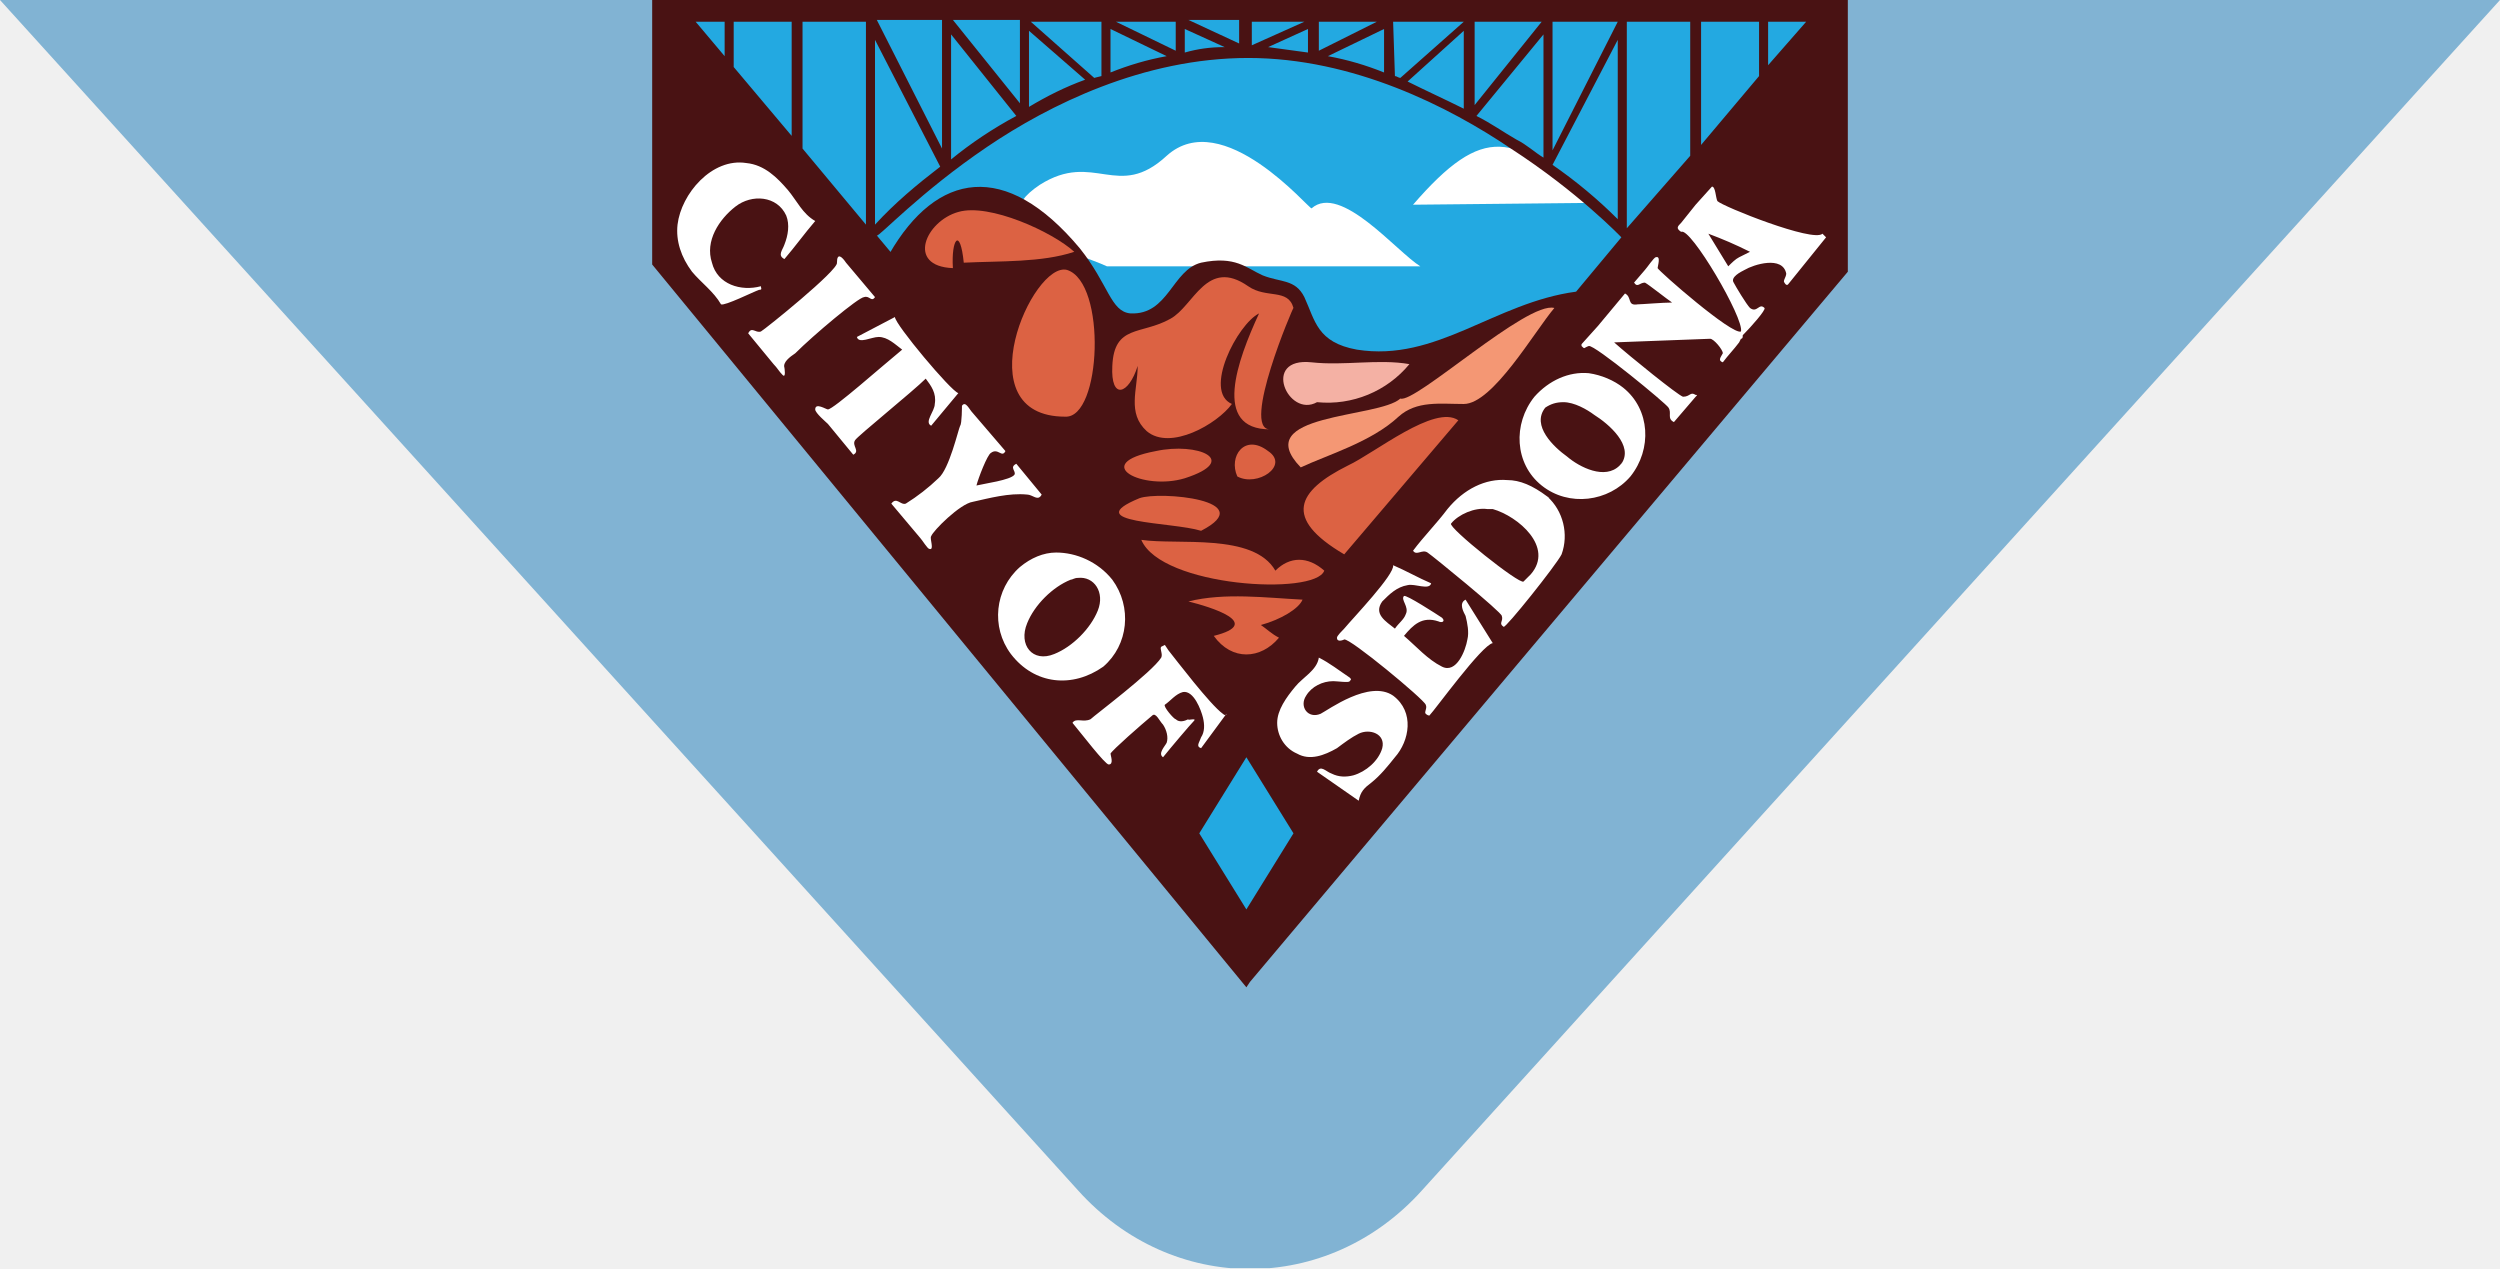
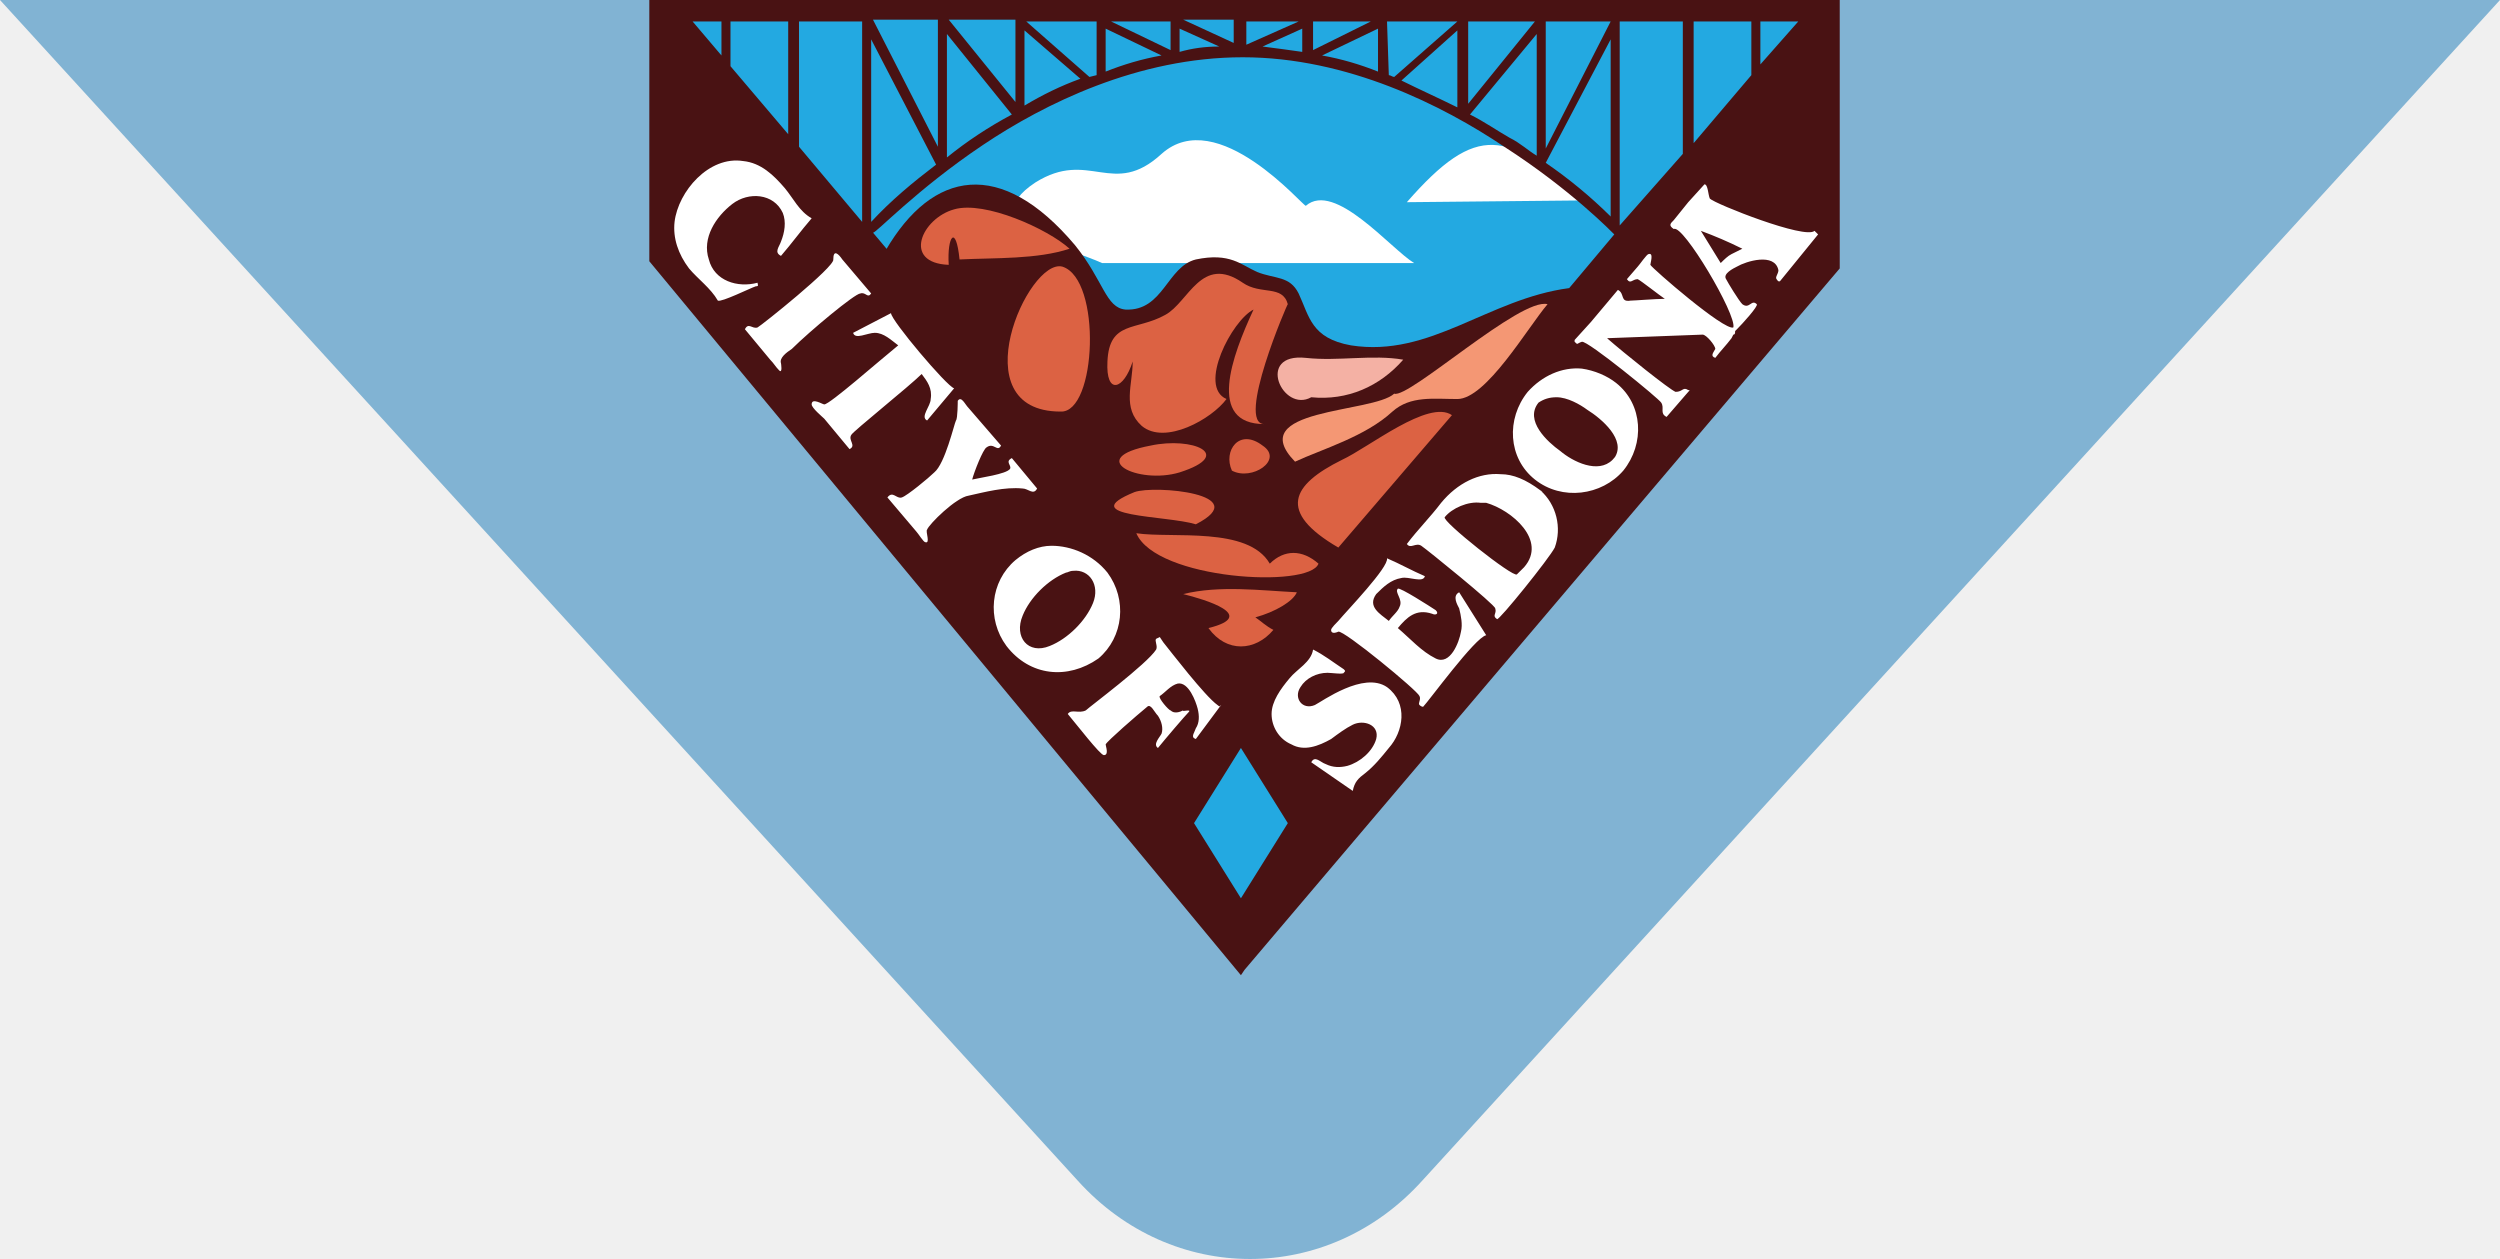
- <svg xmlns="http://www.w3.org/2000/svg" width="138" height="70" fill="none">
-   <g clip-path="url(#a)">
-     <path d="M138 0H0l59.5 65.7c5.2 5.8 13.8 5.8 19 0L138 0Z" fill="#81B3D3" />
-     <path d="m36.7.5 32.1 37.9 32-37.7L36.7.5Z" fill="#23A9E1" />
-     <path d="M61.1 14.7h17.3c-1.3-.8-4.4-4.6-6-3.2-.1.1-4.9-5.7-8-2.9-2.7 2.5-4-.3-7 1.6-3.6 2.4 2 3.7 3.7 4.5Zm26.7-3.5-9.8.1c3.9-4.5 5.6-4 9.8-.1Z" fill="#fff" />
-     <path d="M97.6 3.6V1.2h2.1l-2.1 2.4ZM48.4 13c.1.1 2.4-2.4 6.1-4.9 3.4-2.3 8.6-4.9 14.4-4.9 5.8 0 11.1 2.7 14.5 5 3.7 2.4 6 4.8 6.1 4.9l-2.5 3c-4.5.6-7.7 3.9-12.1 3.2-2.2-.4-2.3-1.6-2.9-2.9-.5-1-1.3-.8-2.3-1.2-.9-.4-1.5-1.1-3.4-.7-1.6.4-1.8 2.9-3.9 2.8-1.1-.1-1.2-1.6-2.8-3.6-4.1-4.9-7.9-4.2-10.5.3l19.6 23.3L48.4 13ZM40 1.2v1.9l-1.6-1.9H40Zm53.9 0h3.2v3L93.9 8V1.2Zm-4.1 11.4V1.2h3.5v7.4l-3.5 4s.1 0 0 0Zm-.5-10.4v9.9c-1.1-1.1-2.3-2.1-3.6-3l3.6-6.9Zm-4.1-.3v6.8c-.5-.3-.9-.7-1.5-1-.7-.4-1.4-.9-2.2-1.3l3.7-4.5Zm-4.4-.2V6c-1-.5-2.1-1-3.1-1.5l3.1-2.8Zm.6-.5h3.7l-3.7 4.6V1.2Zm4.3 0h3.6l-3.6 7.1V1.2Zm-8.8 0h3.9l-3.5 3.1c-.1 0-.2-.1-.3-.1l-.1-3Zm-.5.4V4c-1-.4-2-.7-3.1-.9l3.1-1.5Zm-4.2 0v1.3L70 2.6l2.2-1Zm-6.8 0 2.2 1c-.8 0-1.5.1-2.2.3V1.6Zm-4.1 0 3.1 1.5c-1.1.2-2.1.5-3.1.9V1.6Zm3.6 1.2-3.3-1.6h3.3v1.6Zm3.5-.4-2.8-1.3h2.8v1.3Zm.7-1.2H72l-2.9 1.3V1.2Zm3.7 0H76l-3.2 1.6V1.2ZM60.4 4.3l-3.5-3.1h3.9v3l-.4.1Zm-3.6-2.6 3.1 2.7c-1.1.4-2.1.9-3.1 1.5V1.7Zm-4.3.2 3.6 4.5c-1.3.7-2.5 1.5-3.6 2.4V1.9Zm-4.2.3 3.6 7c-1.3 1-2.5 2-3.6 3.2V2.2Zm3.7 6-3.6-7.1H52v7.1Zm4.3-2.5-3.7-4.6h3.7v4.6ZM43.7 7.5l-3.2-3.8V1.2h3.2v6.3Zm.6-6.3h3.5v11.2l-3.5-4.2v-7ZM69.1 0H36v14.6l32.8 39.9.2-.3L102 15V0H69.1Z" fill="#491213" />
-     <path d="m66.2 46 2.6-4.2 2.6 4.2-2.6 4.2-2.6-4.2Z" fill="#23A9E1" />
-     <path d="M74.2 30.6c-3.4-2-2.6-3.5.2-4.9 1.5-.7 4.8-3.4 6.1-2.5l-6.3 7.4Zm-2.3 2.5c-2-.1-4.3-.4-6.3.1 1.2.3 4.2 1.2 1.4 1.9 1 1.4 2.6 1.3 3.6.1-.4-.2-.7-.5-1-.7 1.1-.3 2.1-.9 2.3-1.4Zm1.2-1.6c-.9-.8-1.9-.8-2.7 0-1.2-2.1-5.4-1.4-7.4-1.7 1.1 2.6 9.6 3.1 10.1 1.7Zm-6.8-2.2c-1.6-.5-6.8-.4-3.4-1.8 1.1-.4 6.7.1 3.4 1.8Zm2-3c-.5-1.1.4-2.4 1.7-1.4 1.2.8-.6 2-1.7 1.4Zm-2.9.1c-2.3.7-5.3-.8-1.6-1.5 2.3-.5 4.7.5 1.6 1.5-.1 0 .1 0 0 0Zm-2.6-6.2c-.5 1.6-1.5 1.9-1.4 0 .1-2.3 1.6-1.7 3.2-2.6 1.3-.7 2-3.4 4.3-1.8 1 .7 2.2.1 2.5 1.2 0-.1-2.9 6.7-1.3 6.7-3.2 0-1.8-3.8-.6-6.4-1.2.6-3.1 4.3-1.5 5-.8 1.1-3.4 2.6-4.7 1.5-1.1-1-.5-2.3-.5-3.6Zm-4 2.8c-5.6 0-1.8-8.6.1-8.1 2.2.7 1.9 8.2-.1 8.1Zm-6.2-8.2c-2.6-.1-1.5-2.6.3-3.1 1.7-.5 5.2 1.1 6.4 2.2-1.8.6-4.1.5-6.1.6-.2-2-.7-1.3-.6.3Z" fill="#DC6243" />
-     <path d="M71.8 25.8c-2.9-3 4.3-2.7 5.5-3.8.8.3 7-5.4 8.5-5-1.1 1.3-3.4 5.3-5 5.3-1.3 0-2.6-.2-3.6.7-1.5 1.4-3.9 2.1-5.4 2.8Z" fill="#F49774" />
-     <path d="M72.7 22.2c-1.6.9-3.1-2.5-.3-2.2 1.8.2 3.7-.2 5.4.1a5.86 5.86 0 0 1-5.1 2.1Z" fill="#F4B1A4" />
-     <path d="M51.1 20.9c.3.4.6.8.5 1.4 0 .4-.6 1-.2 1.2l1.5-1.8c-.4-.1-3.5-3.8-3.5-4.2l-2.1 1.1c.1.4.8 0 1.2 0 .5 0 .9.4 1.3.7-1.1.9-3.8 3.3-4.1 3.3-.1 0-.7-.4-.7 0 0 .2.6.7.7.8l1.4 1.7c.4-.2-.1-.5.1-.8.1-.2 3.2-2.7 3.9-3.4Zm-3.4-4.5c.3-.1.4.3.6 0l-1.6-1.9c-.2-.3-.5-.6-.5 0 .1.4-4 3.7-4.2 3.8-.3.1-.5-.3-.7.1l1.4 1.7c.2.2.3.4.5.6.2.2.1-.4.1-.4-.1-.3.3-.6.6-.8 1-1 3.5-3.1 3.8-3.1Zm-5.7-.6c-1.1.3-2.4-.1-2.7-1.3-.4-1.2.4-2.4 1.3-3.1.9-.7 2.3-.6 2.8.5.2.5.1 1.1-.1 1.6-.1.3-.4.6 0 .8.6-.7 1.1-1.4 1.7-2.1-.7-.4-1-1.1-1.5-1.7-.6-.7-1.3-1.4-2.3-1.5-1.9-.3-3.6 1.7-3.8 3.4-.1.9.2 1.8.8 2.6.5.6 1.2 1.1 1.6 1.8.2.1 1.8-.7 2.1-.8.2 0 .1-.1.1-.2-.5.2 0 0 0 0Zm25.5 23.6c-.7-.5-2.6-3-3-3.5l-.2-.3-.2.1c-.1.1.1.4 0 .6-.5.8-3.7 3.2-3.9 3.4-.4.2-.8-.1-1 .2.5.6 1.8 2.3 2 2.3.3 0 .1-.5.1-.6.1-.2 1.7-1.6 2.3-2.1.2-.2.4.3.6.5.2.3.3.7.2 1-.1.2-.5.6-.2.8.4-.5 1.5-1.8 1.7-2 .2-.2-.4 0-.3-.1-.2.1-.5.2-.7 0-.1 0-.7-.7-.6-.8.3-.2.6-.6 1-.7.6-.1 1 1 1.1 1.4.1.4.1.8-.1 1.1-.1.3-.3.5 0 .6l1.4-1.9c0 .1-.1.1-.2 0-.1 0 .1.1 0 0Zm-9.2-8.9c-.7 0-1.4.3-2 .8a3.56 3.56 0 0 0-.5 4.8c1.3 1.7 3.4 1.9 5.1.7 1.4-1.2 1.6-3.3.5-4.8-.8-1-2-1.5-3.1-1.5Zm1.2 1.4c.9-.1 1.5.8 1.1 1.8-.4 1-1.4 2-2.4 2.4-1.2.5-2-.5-1.5-1.7.4-1 1.4-2 2.4-2.4.1 0 .2-.1.4-.1Zm-2.8-4.6c.3 0 .6.4.8 0l-1.4-1.7c-.4.2 0 .4-.1.6-.2.3-1.7.5-2.1.6.1-.4.6-1.7.8-1.8.4-.3.6.3.8-.1l-1.8-2.1c-.2-.2-.4-.7-.6-.4 0 0 0 1-.1 1.1-.1.2-.6 2.4-1.2 2.9a11 11 0 0 1-1.8 1.4c-.3.1-.5-.4-.8 0l1.6 1.9c.1.1.4.6.5.6.3.1 0-.6.1-.7.1-.3 1.6-1.8 2.3-1.9.9-.2 2-.5 3-.4.2 0-.2 0 0 0ZM80.9 34c.1.4.2.9.1 1.3-.1.6-.6 1.9-1.4 1.5-.8-.4-1.4-1.1-2.1-1.7.5-.6 1-1.1 1.9-.8.2.1.4 0 .2-.2-.3-.2-2-1.3-2.1-1.2-.2.2.3.6.1 1-.1.3-.4.5-.6.8-.5-.4-1.2-.8-.7-1.5.4-.4.8-.8 1.4-.9.4-.1 1.2.3 1.3-.1-.7-.3-1.4-.7-2.1-1 .1.5-2.2 2.9-2.7 3.5-.1.1-.4.4-.4.5 0 .3.4.1.4.1.3-.1 4.4 3.3 4.5 3.6.1.2-.1.4 0 .5 0 0 .1.1.2.1.3-.3 2.9-3.9 3.5-4l-1.5-2.4c-.4.2-.1.7 0 .9Zm-4 4.4c-1.3-.9-3.6.8-4 1-.7.3-1.2-.4-.8-1 .3-.5.9-.8 1.5-.8.2 0 .9.1.9 0 .1-.1.1-.1 0-.2-.6-.4-1.1-.8-1.7-1.1-.1.7-.9 1.1-1.3 1.6-.5.6-1 1.3-1 2s.4 1.4 1.1 1.7c.7.4 1.5.1 2.2-.3.4-.3.8-.6 1.2-.8.6-.3 1.5 0 1.3.8-.2.7-.9 1.3-1.6 1.5-.4.1-.8.1-1.2-.1-.3-.1-.6-.5-.8-.1l2.3 1.6c.1-.5.3-.7.7-1 .5-.4.9-.9 1.3-1.4.8-.9 1.1-2.5-.1-3.4Zm17.6-28.1c0 .1 0 .1 0 0l-.9 1-.8 1c-.2.2-.3.3 0 .5.5-.3 3.5 4.8 3.3 5.5-.5.2-4.5-3.3-4.6-3.5 0-.1.2-.7-.1-.6-.1 0-.5.6-.6.7l-.6.7c.2.3.3 0 .6 0 .2.1 1.2.9 1.5 1.1-.5 0-1.7.1-1.9.1-.6.1-.3-.4-.7-.6L88.2 18l-.9 1v.1c.2.2.1.1.4 0 .3-.1 4.3 3.2 4.4 3.4.2.3-.1.6.3.8l1.2-1.4c.1-.1.1-.1 0-.1-.3-.2-.3.1-.7.1-.3-.1-2.9-2.2-3.8-3l5.3-.2c.2 0 .7.6.7.8-.1.2-.3.4 0 .5.3-.4.6-.7.9-1.1l.1-.2c.1 0 .1-.1.1-.2l.1-.1c.3-.3 1.2-1.3 1.1-1.4-.3-.3-.4.3-.8 0-.2-.2-.8-1.2-.9-1.4-.2-.3.4-.6.6-.7.5-.3 2.1-.8 2.3.2 0 .2-.2.4-.1.5 0 0 .1.2.2.1l2.1-2.6-.2-.2c-.5.5-5.5-1.5-5.8-1.8-.1-.2-.1-.8-.3-.8Zm-.2 2.6c.8.3 1.5.6 2.3 1l-.6.3c-.2.1-.4.3-.6.5l-1.1-1.8Zm-6.6 7.7c-1.1-.1-2.2.4-3 1.3-1.2 1.5-1.1 3.7.4 4.9 1.5 1.2 3.7.9 4.9-.5 1.2-1.5 1.1-3.7-.4-4.9-.5-.4-1.2-.7-1.9-.8Zm-1.4 1.6c.6 0 1.3.4 1.7.7.8.5 2.2 1.7 1.5 2.7 0-.1.1-.1-.1.1-.8.8-2.2.1-2.9-.5-.7-.5-2-1.7-1.2-2.7.3-.2.6-.3 1-.3Zm-3.1 4.3c-1.2-.1-2.4.5-3.3 1.6-.6.8-1.3 1.5-1.9 2.3.2.3.5-.1.8.1.3.2 4.1 3.3 4.1 3.5.1.3-.2.4.1.6.1.1 2.9-3.4 3.2-4 .4-1.1.1-2.4-.8-3.2.1.1.2.1 0 0-.8-.6-1.5-.9-2.2-.9Zm-1.1 1.6h.3c1.4.4 3.4 2.1 2.1 3.6l-.4.4c-.2.2-4.2-3-4-3.2.4-.5 1.3-.9 2-.8Z" fill="#fff" />
-   </g>
-   <defs>
-     <clipPath id="a">
-       <path fill="#fff" d="M0 0h138v70H0z" />
-     </clipPath>
-   </defs>
+ <svg xmlns="http://www.w3.org/2000/svg" width="139" height="70" viewBox="0 0 139 70" fill="none">
+   <path d="M139 0H0L59.931 65.653C65.169 71.449 73.831 71.449 79.069 65.653L139 0Z" fill="#81B3D3" />
+   <path d="M36.804 0.498L68.995 38.204L101.086 0.697L36.804 0.498Z" fill="#23A9E1" />
+   <path d="M61.273 14.625H78.623C77.319 13.829 74.21 10.048 72.606 11.441C72.505 11.541 67.692 5.77 64.583 8.556C61.875 11.043 60.571 8.258 57.563 10.148C53.953 12.536 59.569 13.829 61.273 14.625ZM88.049 11.143L78.221 11.242C82.132 6.765 83.837 7.263 88.049 11.143Z" fill="white" />
+   <path d="M97.877 3.582V1.194H99.983L97.877 3.582ZM48.537 12.934C48.637 13.033 50.944 10.546 54.654 8.059C58.064 5.77 63.279 3.184 69.095 3.184C74.912 3.184 80.227 5.87 83.636 8.158C87.347 10.546 89.653 12.934 89.754 13.033L87.247 16.018C82.734 16.615 79.525 19.898 75.112 19.202C72.906 18.804 72.806 17.61 72.204 16.316C71.703 15.322 70.9 15.521 69.898 15.123C68.995 14.725 68.393 14.028 66.488 14.426C64.883 14.824 64.683 17.311 62.577 17.212C61.474 17.112 61.373 15.62 59.769 13.63C55.657 8.755 51.846 9.452 49.239 13.929L68.895 37.11L48.537 12.934ZM40.113 1.194V3.084L38.509 1.194H40.113ZM94.166 1.194H97.375V4.179L94.166 7.959V1.194ZM90.055 12.536V1.194H93.565V8.556L90.055 12.536C90.155 12.536 90.055 12.536 90.055 12.536ZM89.553 2.189V12.038C88.45 10.944 87.247 9.949 85.943 9.054L89.553 2.189ZM85.442 1.89V8.656C84.94 8.357 84.539 7.959 83.937 7.661C83.235 7.263 82.533 6.765 81.731 6.367L85.442 1.89ZM81.029 1.691V5.969C80.026 5.472 78.923 4.974 77.92 4.477L81.029 1.691ZM81.631 1.194H85.341L81.631 5.77V1.194ZM85.943 1.194H89.553L85.943 8.258V1.194ZM77.118 1.194H81.029L77.519 4.278C77.419 4.278 77.319 4.179 77.218 4.179L77.118 1.194ZM76.617 1.592V3.98C75.614 3.582 74.611 3.283 73.508 3.084L76.617 1.592ZM72.405 1.592V2.885C71.703 2.786 71.001 2.686 70.198 2.587L72.405 1.592ZM65.585 1.592L67.792 2.587C66.989 2.587 66.287 2.686 65.585 2.885V1.592ZM61.474 1.592L64.582 3.084C63.479 3.283 62.477 3.582 61.474 3.98V1.592ZM65.084 2.786L61.775 1.194H65.084V2.786ZM68.594 2.388L65.786 1.094H68.594V2.388ZM69.296 1.194H72.204L69.296 2.487V1.194ZM73.006 1.194H76.216L73.006 2.786V1.194ZM60.571 4.278L57.061 1.194H60.972V4.179L60.571 4.278ZM56.961 1.691L60.07 4.378C58.967 4.776 57.964 5.273 56.961 5.87V1.691ZM52.649 1.89L56.259 6.367C54.955 7.064 53.752 7.86 52.649 8.755V1.89ZM48.437 2.189L52.047 9.153C50.743 10.148 49.54 11.143 48.437 12.337V2.189ZM52.147 8.158L48.537 1.094H52.147V8.158ZM56.459 5.671L52.749 1.094H56.459V5.671ZM43.824 7.462L40.615 3.681V1.194H43.824V7.462ZM44.425 1.194H47.935V12.337L44.425 8.158V1.194ZM69.296 0H36.102V14.526L68.995 54.222L69.196 53.924L102.289 14.924V0H69.296Z" fill="#491213" />
+   <path d="M66.388 45.766L68.995 41.587L71.603 45.766L68.995 49.944L66.388 45.766Z" fill="#23A9E1" />
+   <path d="M74.411 30.444C71.001 28.454 71.803 26.962 74.611 25.569C76.115 24.873 79.425 22.186 80.728 23.082L74.411 30.444ZM72.104 32.931C70.098 32.832 67.792 32.533 65.786 33.031C66.99 33.329 69.998 34.225 67.19 34.921C68.193 36.314 69.798 36.214 70.8 35.021C70.399 34.822 70.098 34.523 69.798 34.324C70.901 34.026 71.903 33.429 72.104 32.931ZM73.308 31.339C72.405 30.544 71.402 30.544 70.6 31.339C69.396 29.25 65.184 29.947 63.179 29.648C64.282 32.235 72.806 32.732 73.308 31.339ZM66.488 29.151C64.884 28.653 59.669 28.753 63.079 27.36C64.182 26.962 69.798 27.459 66.488 29.151ZM68.494 26.166C67.993 25.072 68.895 23.778 70.199 24.773C71.402 25.569 69.597 26.763 68.494 26.166ZM65.586 26.265C63.279 26.962 60.271 25.47 63.981 24.773C66.288 24.276 68.695 25.27 65.586 26.265C65.686 26.265 65.485 26.265 65.586 26.265ZM62.978 20.097C62.477 21.689 61.474 21.987 61.574 20.097C61.675 17.809 63.179 18.406 64.783 17.51C66.087 16.814 66.789 14.128 69.096 15.72C70.098 16.416 71.302 15.819 71.603 16.913C71.603 16.814 68.695 23.579 70.299 23.579C67.09 23.579 68.494 19.799 69.697 17.212C68.494 17.809 66.588 21.49 68.193 22.186C67.391 23.281 64.783 24.773 63.48 23.679C62.377 22.684 62.978 21.39 62.978 20.097ZM58.967 22.883C53.351 22.883 57.162 14.327 59.067 14.824C61.273 15.521 60.973 22.982 58.967 22.883ZM52.749 14.725C50.142 14.625 51.245 12.138 53.05 11.64C54.755 11.143 58.265 12.735 59.468 13.829C57.663 14.426 55.357 14.327 53.351 14.426C53.151 12.436 52.649 13.133 52.749 14.725Z" fill="#DC6243" />
+   <path d="M72.004 25.669C69.096 22.684 76.316 22.982 77.519 21.888C78.322 22.186 84.539 16.515 86.044 16.913C84.941 18.207 82.634 22.186 81.029 22.186C79.726 22.186 78.422 21.987 77.419 22.883C75.915 24.276 73.508 24.972 72.004 25.669Z" fill="#F49774" />
+   <path d="M72.906 22.087C71.302 22.982 69.797 19.6 72.605 19.898C74.41 20.097 76.316 19.699 78.02 19.998C76.717 21.49 74.912 22.286 72.906 22.087Z" fill="#F4B1A4" />
+   <path d="M51.245 20.794C51.546 21.192 51.847 21.59 51.747 22.186C51.747 22.584 51.145 23.181 51.546 23.38L53.05 21.59C52.649 21.49 49.54 17.809 49.54 17.411L47.434 18.505C47.535 18.903 48.237 18.505 48.638 18.505C49.139 18.505 49.54 18.903 49.941 19.202C48.838 20.097 46.131 22.485 45.83 22.485C45.73 22.485 45.128 22.087 45.128 22.485C45.128 22.684 45.73 23.181 45.83 23.281L47.234 24.972C47.635 24.773 47.134 24.475 47.334 24.176C47.434 23.977 50.543 21.49 51.245 20.794ZM47.836 16.317C48.136 16.217 48.237 16.615 48.437 16.317L46.833 14.426C46.632 14.128 46.331 13.829 46.331 14.426C46.432 14.824 42.32 18.107 42.119 18.207C41.819 18.306 41.618 17.908 41.417 18.306C41.919 18.903 42.32 19.401 42.821 19.998C43.022 20.197 43.122 20.396 43.323 20.595C43.523 20.794 43.423 20.197 43.423 20.197C43.323 19.898 43.724 19.6 44.025 19.401C45.028 18.406 47.535 16.317 47.836 16.317ZM42.119 15.72C41.016 16.018 39.713 15.62 39.412 14.426C39.011 13.232 39.813 12.039 40.715 11.342C41.618 10.646 43.022 10.745 43.523 11.839C43.724 12.337 43.624 12.934 43.423 13.431C43.323 13.73 43.022 14.028 43.423 14.227C44.025 13.531 44.526 12.834 45.128 12.138C44.426 11.74 44.125 11.044 43.624 10.447C43.022 9.75 42.32 9.054 41.317 8.954C39.412 8.656 37.707 10.646 37.506 12.337C37.406 13.232 37.707 14.128 38.309 14.924C38.81 15.521 39.512 16.018 39.913 16.715C40.114 16.814 41.718 16.018 42.019 15.919C42.22 15.919 42.119 15.819 42.119 15.72C41.618 15.919 42.119 15.72 42.119 15.72ZM67.692 39.199C66.99 38.702 65.084 36.215 64.683 35.717L64.483 35.419L64.282 35.518C64.182 35.618 64.382 35.916 64.282 36.115C63.781 36.911 60.572 39.299 60.371 39.498C59.97 39.697 59.569 39.398 59.368 39.697C59.87 40.294 61.173 41.985 61.374 41.985C61.675 41.985 61.474 41.487 61.474 41.388C61.574 41.189 63.179 39.796 63.781 39.299C63.981 39.1 64.182 39.597 64.382 39.796C64.583 40.095 64.683 40.493 64.583 40.791C64.483 40.99 64.082 41.388 64.382 41.587C64.784 41.09 65.887 39.796 66.087 39.597C66.288 39.398 65.686 39.597 65.786 39.498C65.586 39.597 65.285 39.697 65.084 39.498C64.984 39.498 64.382 38.801 64.483 38.702C64.784 38.503 65.084 38.105 65.486 38.005C66.087 37.906 66.488 39 66.589 39.398C66.689 39.796 66.689 40.194 66.488 40.493C66.388 40.791 66.188 40.99 66.488 41.09L67.892 39.199C67.892 39.299 67.792 39.299 67.692 39.199C67.591 39.199 67.792 39.299 67.692 39.199ZM58.466 30.345C57.764 30.345 57.062 30.643 56.46 31.141C55.056 32.334 54.855 34.424 55.959 35.916C57.262 37.607 59.368 37.806 61.073 36.612C62.477 35.419 62.678 33.329 61.574 31.837C60.772 30.842 59.569 30.345 58.466 30.345ZM59.669 31.738C60.572 31.638 61.173 32.533 60.772 33.528C60.371 34.523 59.368 35.518 58.365 35.916C57.162 36.413 56.36 35.419 56.861 34.225C57.262 33.23 58.265 32.235 59.268 31.837C59.368 31.837 59.468 31.738 59.669 31.738ZM56.861 27.161C57.162 27.161 57.463 27.559 57.663 27.161L56.259 25.47C55.858 25.669 56.259 25.868 56.159 26.067C55.959 26.365 54.454 26.564 54.053 26.663C54.153 26.265 54.655 24.972 54.855 24.873C55.257 24.574 55.457 25.171 55.658 24.773L53.853 22.684C53.652 22.485 53.451 21.988 53.251 22.286C53.251 22.286 53.251 23.281 53.151 23.38C53.05 23.579 52.549 25.768 51.947 26.265C51.646 26.564 50.443 27.559 50.142 27.658C49.841 27.758 49.641 27.261 49.34 27.658L50.944 29.549C51.045 29.648 51.346 30.146 51.446 30.146C51.747 30.245 51.446 29.549 51.546 29.449C51.646 29.151 53.151 27.658 53.853 27.559C54.755 27.36 55.858 27.061 56.861 27.161C57.062 27.161 56.66 27.161 56.861 27.161ZM81.13 33.827C81.23 34.225 81.33 34.722 81.23 35.12C81.13 35.717 80.628 37.011 79.826 36.612C79.024 36.215 78.422 35.518 77.72 34.921C78.222 34.324 78.723 33.827 79.626 34.125C79.826 34.225 80.027 34.125 79.826 33.926C79.525 33.727 77.82 32.633 77.72 32.732C77.52 32.931 78.021 33.329 77.82 33.727C77.72 34.026 77.419 34.225 77.219 34.523C76.717 34.125 76.015 33.727 76.517 33.031C76.918 32.633 77.319 32.235 77.921 32.136C78.322 32.036 79.124 32.434 79.224 32.036C78.522 31.738 77.82 31.34 77.118 31.041C77.219 31.538 74.912 33.926 74.411 34.523C74.311 34.623 74.01 34.921 74.01 35.021C74.01 35.319 74.411 35.12 74.411 35.12C74.712 35.021 78.823 38.403 78.924 38.702C79.024 38.901 78.823 39.1 78.924 39.199C78.924 39.199 79.024 39.299 79.124 39.299C79.425 39 82.032 35.419 82.634 35.319C82.133 34.523 81.631 33.727 81.13 32.931C80.729 33.13 81.029 33.628 81.13 33.827ZM77.118 38.204C75.815 37.309 73.508 39 73.107 39.199C72.405 39.498 71.904 38.801 72.305 38.204C72.606 37.707 73.207 37.408 73.809 37.408C74.01 37.408 74.712 37.508 74.712 37.408C74.812 37.309 74.812 37.309 74.712 37.209C74.11 36.812 73.609 36.413 73.007 36.115C72.906 36.812 72.104 37.209 71.703 37.707C71.202 38.304 70.7 39 70.7 39.697C70.7 40.393 71.101 41.09 71.803 41.388C72.505 41.786 73.308 41.487 74.01 41.09C74.411 40.791 74.812 40.493 75.213 40.294C75.815 39.995 76.717 40.294 76.517 41.09C76.316 41.786 75.614 42.383 74.912 42.582C74.511 42.681 74.11 42.681 73.709 42.482C73.408 42.383 73.107 41.985 72.906 42.383L75.213 43.975C75.313 43.477 75.514 43.278 75.915 42.98C76.416 42.582 76.818 42.084 77.219 41.587C78.021 40.692 78.322 39.1 77.118 38.204ZM94.768 10.248C94.768 10.347 94.768 10.347 94.768 10.248L93.866 11.242L93.064 12.237C92.863 12.436 92.763 12.536 93.064 12.735C93.565 12.436 96.573 17.51 96.373 18.207C95.871 18.406 91.86 14.924 91.76 14.725C91.76 14.625 91.96 14.028 91.66 14.128C91.559 14.128 91.158 14.725 91.058 14.824L90.456 15.521C90.657 15.819 90.757 15.521 91.058 15.521C91.258 15.62 92.261 16.416 92.562 16.615C92.061 16.615 90.857 16.715 90.657 16.715C90.055 16.814 90.356 16.317 89.955 16.118L88.451 17.908L87.548 18.903C87.548 18.903 87.548 18.903 87.548 19.003C87.749 19.202 87.648 19.102 87.949 19.003C88.25 18.903 92.261 22.186 92.362 22.385C92.562 22.684 92.261 22.982 92.662 23.181L93.866 21.788C93.966 21.689 93.966 21.689 93.866 21.689C93.565 21.49 93.565 21.788 93.164 21.788C92.863 21.689 90.256 19.6 89.353 18.804L94.668 18.605C94.869 18.605 95.37 19.202 95.37 19.401C95.27 19.6 95.069 19.799 95.37 19.898C95.671 19.5 95.972 19.202 96.273 18.804L96.373 18.605C96.473 18.605 96.473 18.505 96.473 18.406L96.573 18.306C96.874 18.008 97.777 17.013 97.677 16.913C97.376 16.615 97.275 17.212 96.874 16.913C96.674 16.715 96.072 15.72 95.972 15.521C95.771 15.222 96.373 14.924 96.573 14.824C97.075 14.526 98.679 14.028 98.88 15.023C98.88 15.222 98.679 15.421 98.78 15.521C98.78 15.521 98.88 15.72 98.98 15.62L101.086 13.033C100.986 12.934 100.986 12.934 100.886 12.834C100.384 13.332 95.37 11.342 95.069 11.044C94.969 10.845 94.969 10.248 94.768 10.248ZM94.568 12.834C95.37 13.133 96.072 13.431 96.874 13.829C96.674 13.929 96.473 14.028 96.273 14.128C96.072 14.227 95.871 14.426 95.671 14.625L94.568 12.834ZM87.949 20.495C86.846 20.396 85.743 20.893 84.941 21.788C83.737 23.281 83.837 25.47 85.342 26.663C86.846 27.857 89.052 27.559 90.256 26.166C91.459 24.674 91.359 22.485 89.855 21.291C89.353 20.893 88.651 20.595 87.949 20.495ZM86.545 22.087C87.147 22.087 87.849 22.485 88.25 22.783C89.052 23.281 90.456 24.475 89.754 25.47C89.754 25.37 89.855 25.37 89.654 25.569C88.852 26.365 87.448 25.669 86.746 25.072C86.044 24.574 84.74 23.38 85.542 22.385C85.843 22.186 86.144 22.087 86.545 22.087ZM83.436 26.365C82.233 26.265 81.029 26.863 80.127 27.957C79.525 28.753 78.823 29.449 78.222 30.245C78.422 30.544 78.723 30.146 79.024 30.345C79.325 30.544 83.135 33.628 83.135 33.827C83.236 34.125 82.935 34.225 83.236 34.424C83.336 34.523 86.144 31.041 86.445 30.444C86.846 29.35 86.545 28.056 85.642 27.261C85.743 27.36 85.843 27.36 85.642 27.261C84.84 26.663 84.138 26.365 83.436 26.365ZM82.333 27.957C82.433 27.957 82.534 27.957 82.634 27.957C84.038 28.355 86.044 30.046 84.74 31.538C84.539 31.738 84.74 31.538 84.339 31.936C84.138 32.136 80.127 28.952 80.328 28.753C80.729 28.255 81.631 27.857 82.333 27.957Z" fill="white" />
</svg>
